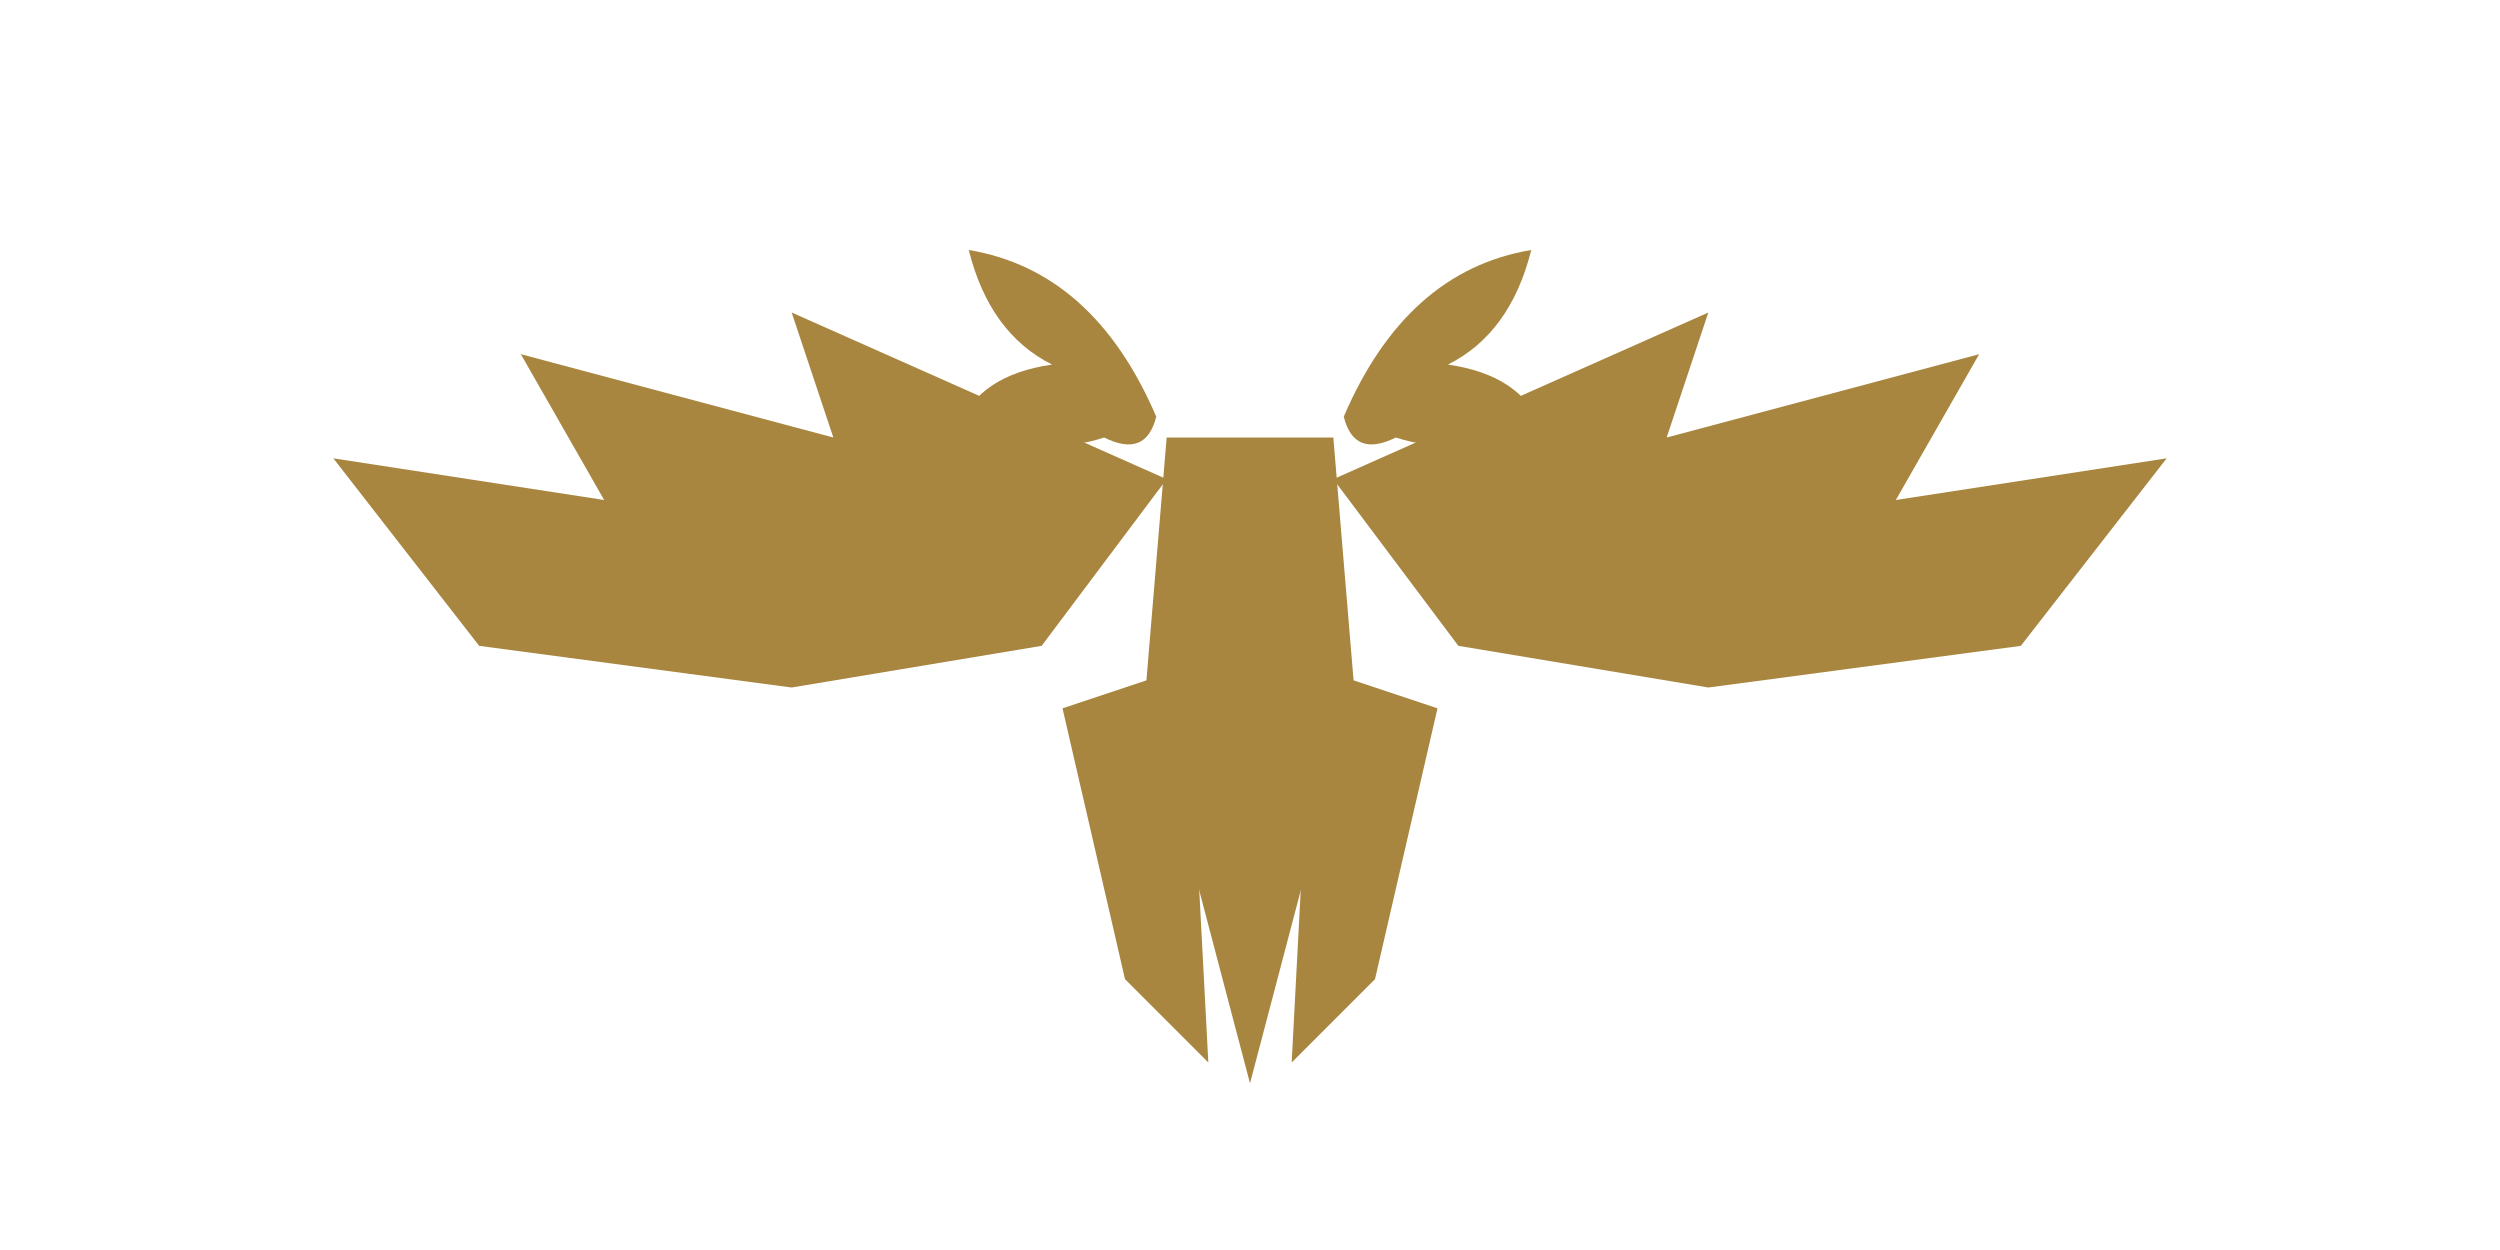
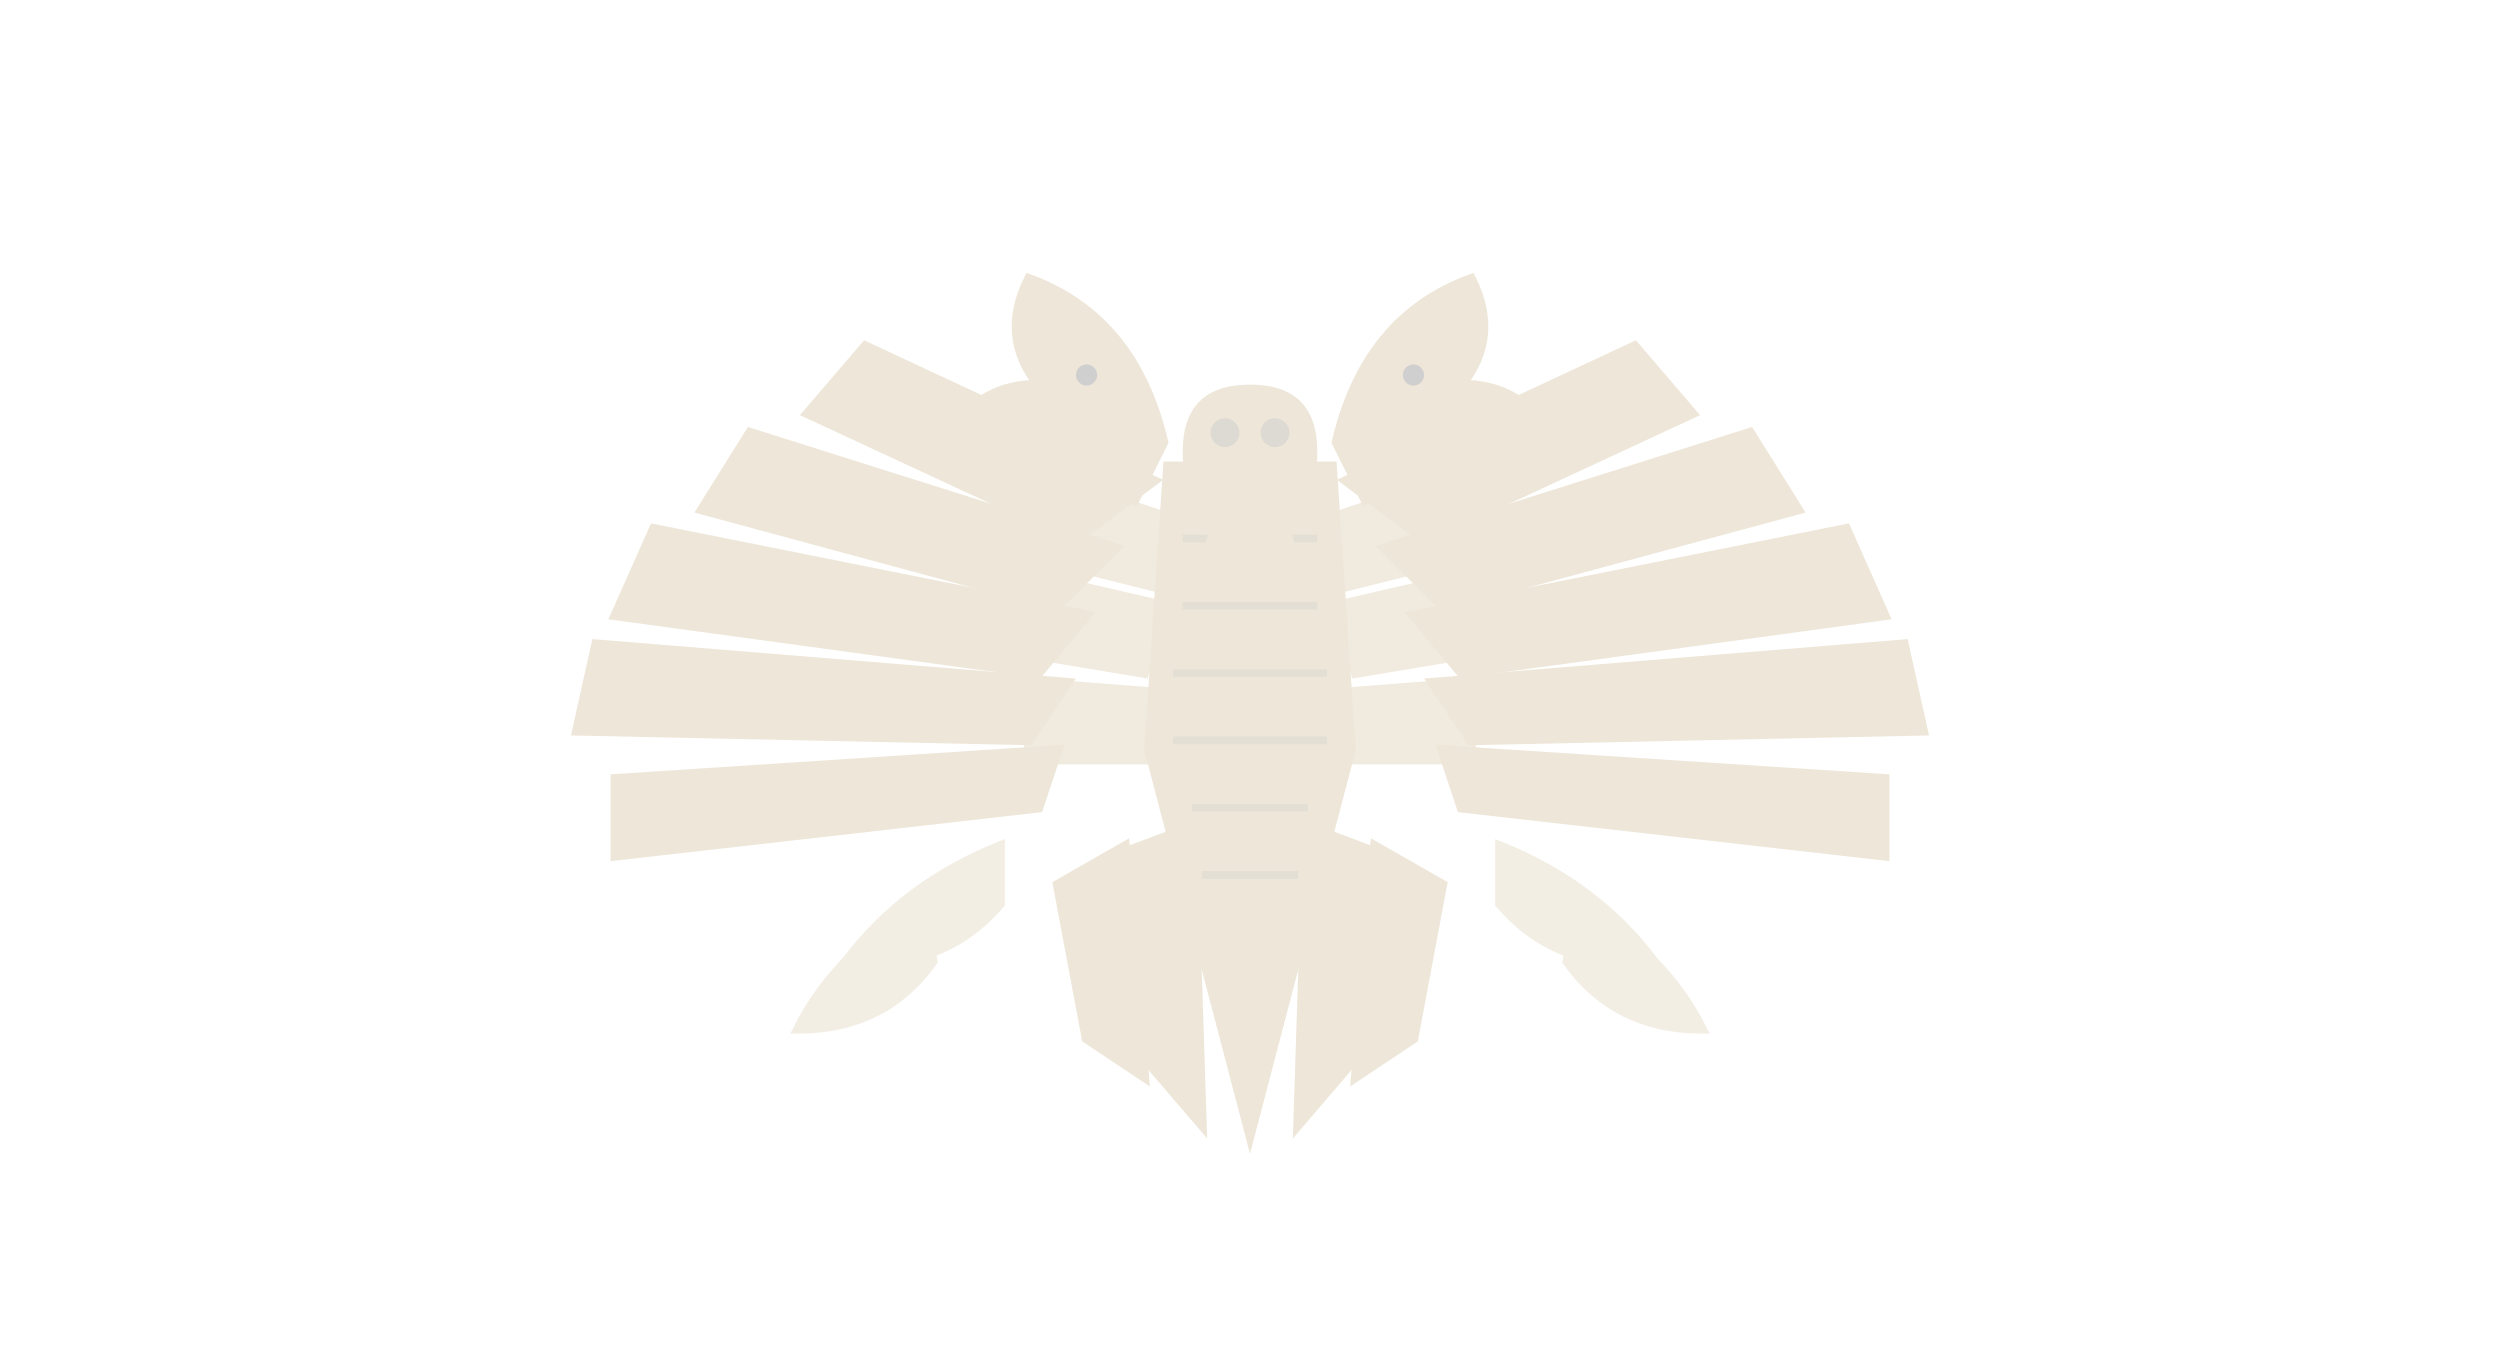
- <svg xmlns="http://www.w3.org/2000/svg" width="240" height="120" viewBox="-120 -60 240 120">
+ <svg xmlns="http://www.w3.org/2000/svg" width="260" height="140" viewBox="-130 -70 260 140">
  <defs>
    <g id="half">
-       <path d="M8 -14 L44 -30 L40 -18 L70 -26 L62 -12 L88 -16 L74 2 L44 6 L20 2 Z" />
-       <path d="M9 -20 q6 -14 18 -16 q-2 8 -8 11 q7 1 9 6 q-8 3 -14 1 q-4 2 -5 -2 z" />
-       <path d="M6 4 L18 8 L12 34 L4 42 Z" />
+       <g class="pinions">
+         <path d="M10 -20 L40 -34 L46 -27 L18 -14 Z" />
+         <path d="M14 -13 L52 -25 L57 -17 L20 -7 Z" />
+         <path d="M17 -6 L62 -15 L66 -6 L22 0 Z" />
+         <path d="M19 1 L68 -3 L70 6 L23 7 Z" />
+         <path d="M20 8 L66 11 L66 19 L22 14 Z" />
+       </g>
+       <g stroke-width="0.9" stroke-linecap="round" fill="none" opacity=".75">
+         <path d="M14 -18 L42 -30" />
+         <path d="M17 -11 L52 -21" />
+         <path d="M20 -4 L61 -11" />
+         <path d="M21 3 L67 1" />
+         <path d="M22 10 L64 15" />
+       </g>
+       <g opacity=".85">
+         <path d="M8 -16 L20 -20 L22 -12 L10 -9 Z" />
+         <path d="M9 -7 L22 -10 L23 -2 L11 0 Z" />
+         <path d="M10 2 L23 1 L23 9 L11 9 Z" />
+       </g>
+       <path d="M9 -24 q3 -13 14 -17 q3 6 -1 11 q6 0 9 5 q-6 4 -13 3 l-6 4 z" />
+       <circle cx="17" cy="-31" r="1.6" fill="#14110e" />
+       <path d="M6 16 L14 19 L11 40 L5 47 Z" />
+       <path d="M13 18 L20 22 L17 38 L11 42 Z" />
+       <g opacity=".7">
+         <path d="M26 18 q10 4 16 12 q-10 1 -16 -6 z" />
+         <path d="M34 24 q9 5 13 13 q-9 0 -14 -7 z" />
+       </g>
    </g>
  </defs>
-   <g fill="#a8863f">
+   <g fill="#a8863f" stroke="#a8863f" opacity="0.20">
    <use href="#half" />
    <use href="#half" transform="scale(-1,1)" />
-     <path d="M-8 -18 L8 -18 L10 6 L0 44 L-10 6 Z" />
+     <path d="M-9 -22 L9 -22 L11 8 L0 50 L-11 8 Z" stroke="none" />
+     <g stroke="#14110e" stroke-width="0.8" opacity=".35" fill="none">
+       <path d="M-7 -14 H7" />
+       <path d="M-7 -7 H7" />
+       <path d="M-8 0 H8" />
+       <path d="M-8 7 H8" />
+       <path d="M-6 14 H6" />
+       <path d="M-5 21 H5" />
+     </g>
+     <g stroke="none">
+       <path d="M0 -30 q7 0 7 7 q0 5 -3 7 l1 4 h-10 l1 -4 q-3 -2 -3 -7 q0 -7 7 -7 z" />
+     </g>
+     <g fill="#14110e" opacity=".55" stroke="none">
+       <circle cx="-2.6" cy="-25" r="1.5" />
+       <circle cx="2.6" cy="-25" r="1.5" />
+     </g>
  </g>
</svg>
